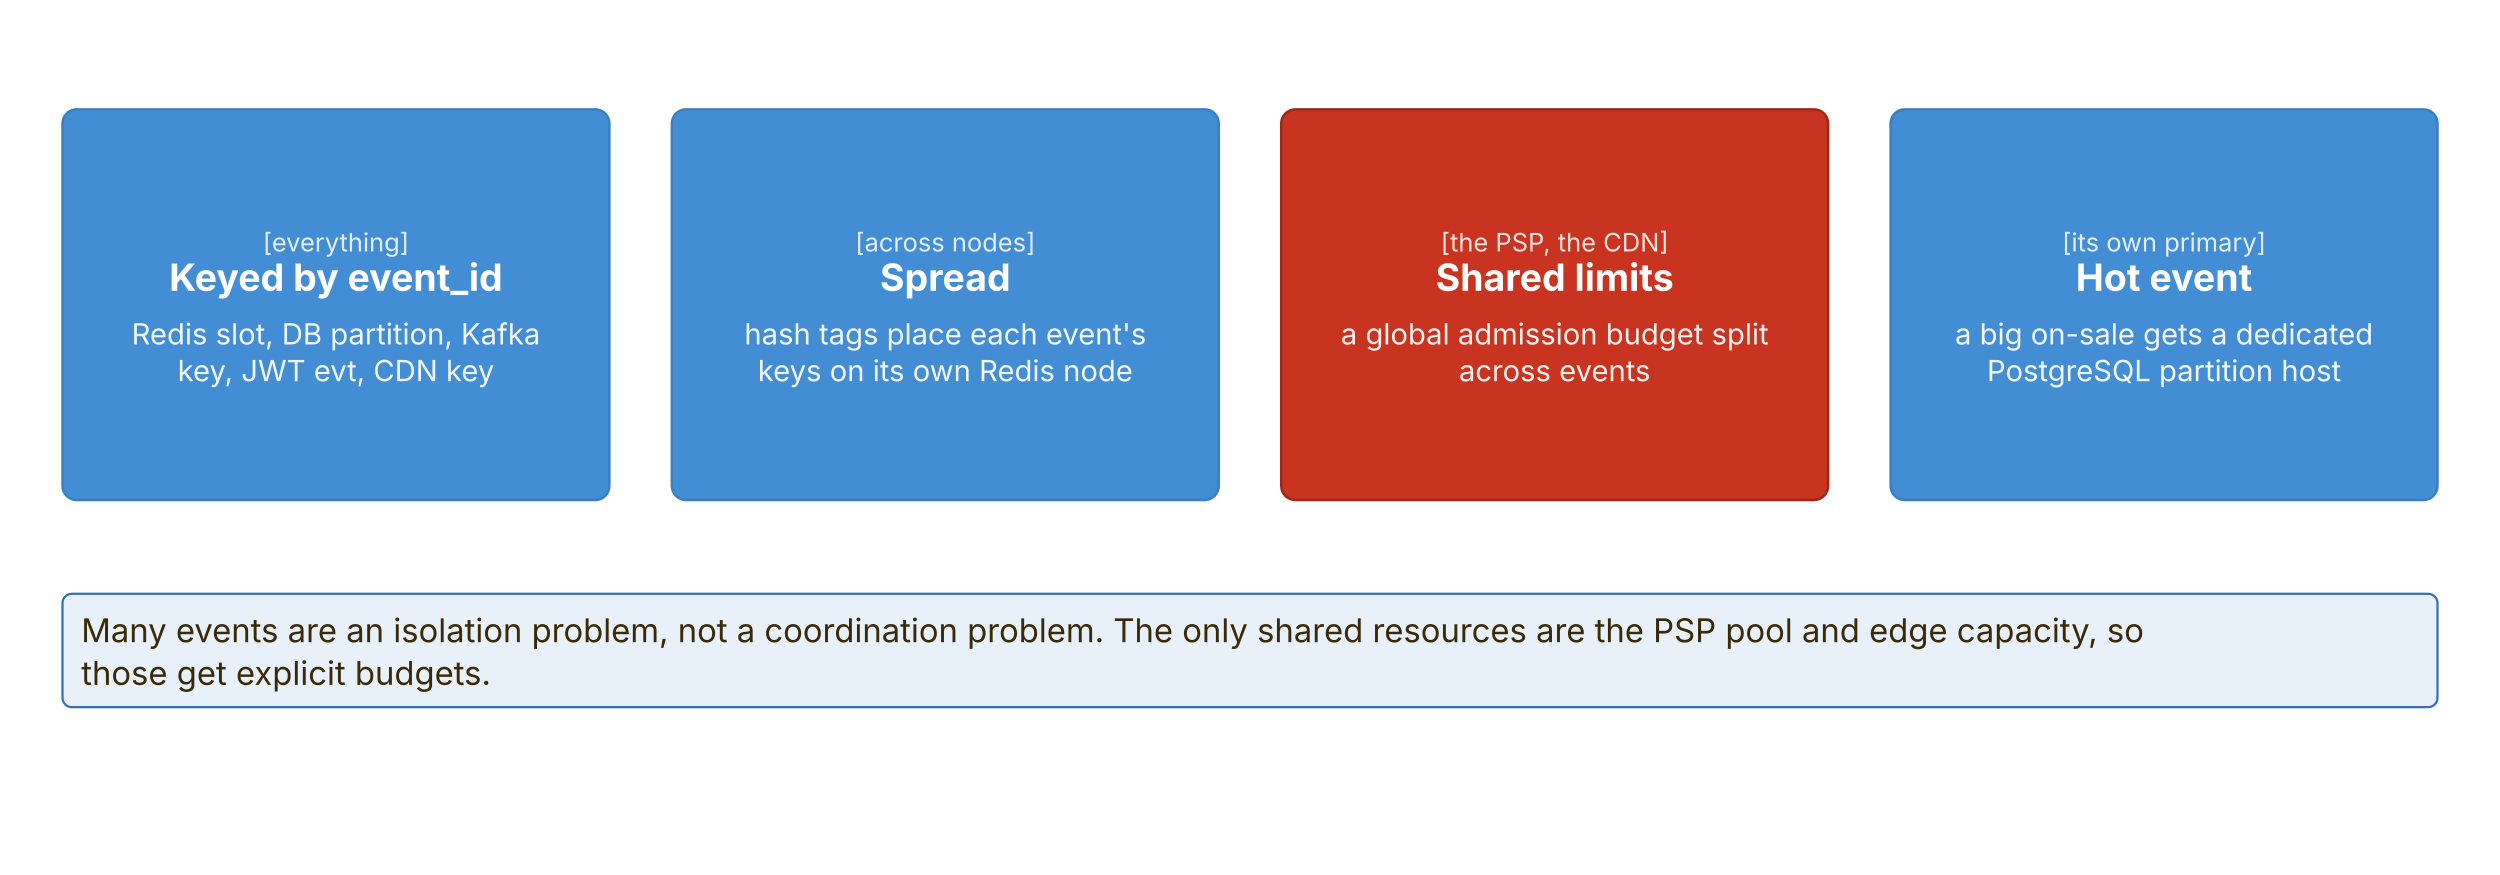
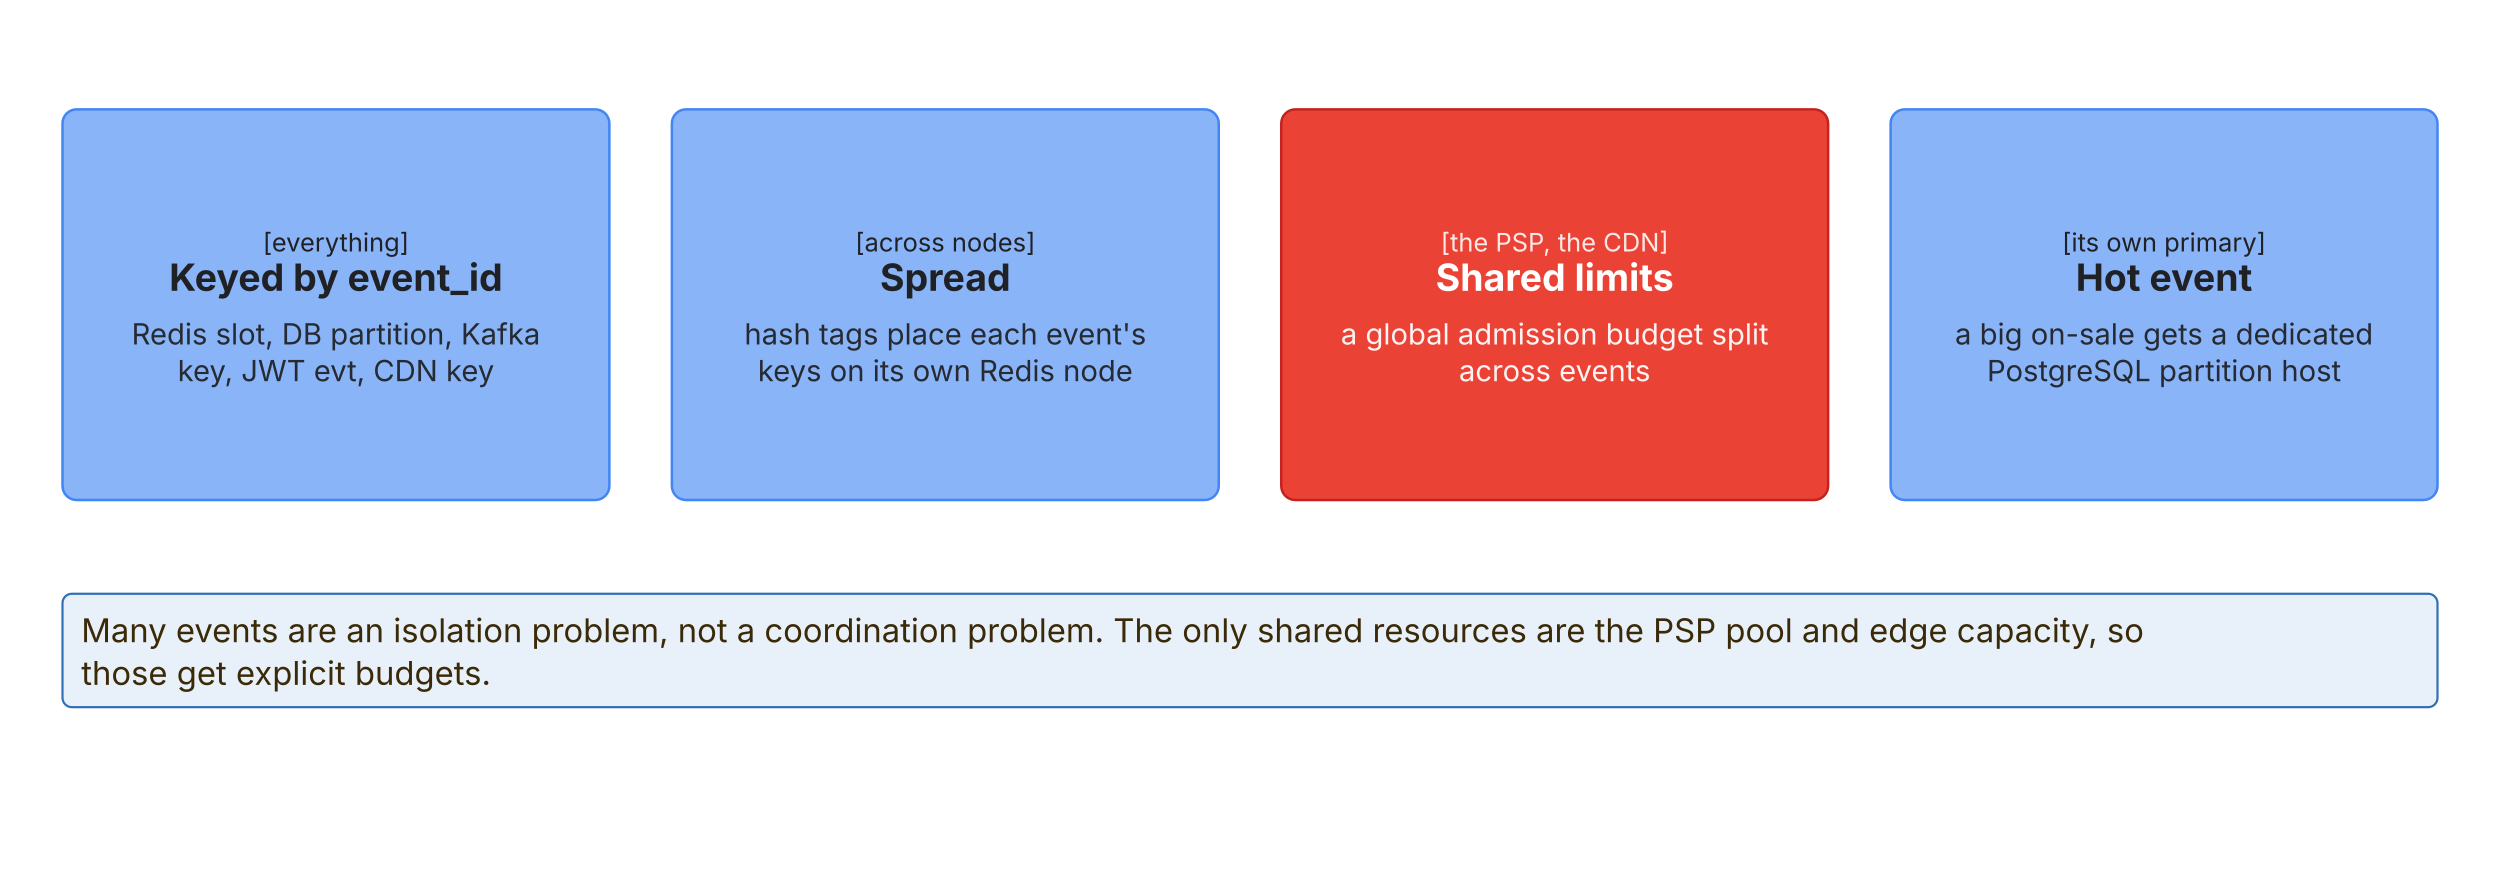
<svg xmlns="http://www.w3.org/2000/svg" class="c4" viewBox="0 0 1600 560" width="1600" height="560">
  <defs>
    <marker id="c4a" viewBox="0 0 10 10" refX="9" refY="5" markerWidth="9" markerHeight="9" orient="auto">
-       <path d="M0,1 L10,5 L0,9 z" fill="#5b6672" />
+       <path d="M0,1 L10,5 L0,9 z" fill="#5f6368" />
    </marker>
    <marker id="c4a-s" viewBox="0 0 10 10" refX="1" refY="5" markerWidth="9" markerHeight="9" orient="auto">
-       <path d="M10,1 L0,5 L10,9 z" fill="#5b6672" />
+       <path d="M10,1 L0,5 L10,9 z" fill="#5f6368" />
    </marker>
  </defs>
  <rect width="1600" height="560" fill="#ffffff" />
-   <rect x="40" y="70" width="350" height="250" rx="9" fill="#438dd5" stroke="#3c7fc0" stroke-width="1.6" />
-   <text x="215.0" y="160.92" text-anchor="middle" font-family="Inter, Helvetica, Arial, sans-serif" font-size="16.3" fill="#e3eefa">[everything]</text>
-   <text x="215.0" y="186.12" text-anchor="middle" font-family="Inter, Helvetica, Arial, sans-serif" font-size="24" font-weight="700" fill="#ffffff">Keyed by event_id</text>
-   <text x="215.0" y="220.44" text-anchor="middle" font-family="Inter, Helvetica, Arial, sans-serif" font-size="18.7" fill="#ffffff" fill-opacity="0.93">Redis slot, DB partition, Kafka</text>
-   <text x="215.0" y="243.96" text-anchor="middle" font-family="Inter, Helvetica, Arial, sans-serif" font-size="18.7" fill="#ffffff" fill-opacity="0.93">key, JWT evt, CDN key</text>
-   <rect x="430" y="70" width="350" height="250" rx="9" fill="#438dd5" stroke="#3c7fc0" stroke-width="1.6" />
-   <text x="605.0" y="160.92" text-anchor="middle" font-family="Inter, Helvetica, Arial, sans-serif" font-size="16.3" fill="#e3eefa">[across nodes]</text>
-   <text x="605.0" y="186.12" text-anchor="middle" font-family="Inter, Helvetica, Arial, sans-serif" font-size="24" font-weight="700" fill="#ffffff">Spread</text>
-   <text x="605.0" y="220.44" text-anchor="middle" font-family="Inter, Helvetica, Arial, sans-serif" font-size="18.7" fill="#ffffff" fill-opacity="0.93">hash tags place each event's</text>
-   <text x="605.0" y="243.96" text-anchor="middle" font-family="Inter, Helvetica, Arial, sans-serif" font-size="18.7" fill="#ffffff" fill-opacity="0.93">keys on its own Redis node</text>
-   <rect x="820" y="70" width="350" height="250" rx="9" fill="#c8341f" stroke="#9d2817" stroke-width="1.6" />
-   <text x="995.0" y="160.92" text-anchor="middle" font-family="Inter, Helvetica, Arial, sans-serif" font-size="16.3" fill="#fde3de">[the PSP, the CDN]</text>
-   <text x="995.0" y="186.12" text-anchor="middle" font-family="Inter, Helvetica, Arial, sans-serif" font-size="24" font-weight="700" fill="#ffffff">Shared limits</text>
-   <text x="995.0" y="220.44" text-anchor="middle" font-family="Inter, Helvetica, Arial, sans-serif" font-size="18.7" fill="#ffffff" fill-opacity="0.93">a global admission budget split</text>
-   <text x="995.0" y="243.96" text-anchor="middle" font-family="Inter, Helvetica, Arial, sans-serif" font-size="18.7" fill="#ffffff" fill-opacity="0.93">across events</text>
-   <rect x="1210" y="70" width="350" height="250" rx="9" fill="#438dd5" stroke="#3c7fc0" stroke-width="1.6" />
-   <text x="1385.0" y="160.92" text-anchor="middle" font-family="Inter, Helvetica, Arial, sans-serif" font-size="16.3" fill="#e3eefa">[its own primary]</text>
-   <text x="1385.0" y="186.12" text-anchor="middle" font-family="Inter, Helvetica, Arial, sans-serif" font-size="24" font-weight="700" fill="#ffffff">Hot event</text>
-   <text x="1385.0" y="220.44" text-anchor="middle" font-family="Inter, Helvetica, Arial, sans-serif" font-size="18.7" fill="#ffffff" fill-opacity="0.93">a big on-sale gets a dedicated</text>
-   <text x="1385.0" y="243.96" text-anchor="middle" font-family="Inter, Helvetica, Arial, sans-serif" font-size="18.7" fill="#ffffff" fill-opacity="0.93">PostgreSQL partition host</text>
-   <rect x="40" y="380" width="1520" height="72.6" rx="6" fill="#e8f0fa" stroke="#2f6fb5" stroke-width="1.4" />
-   <text x="52" y="411.0" font-family="Inter, Helvetica, Arial, sans-serif" font-size="21" fill="#3b2a07">Many events are an isolation problem, not a coordination problem. The only shared resources are the PSP pool and edge capacity, so</text>
-   <text x="52" y="438.3" font-family="Inter, Helvetica, Arial, sans-serif" font-size="21" fill="#3b2a07">those get explicit budgets.</text>
+   <g data-k="n:a">
+     <rect x="40" y="70" width="350" height="250" rx="9" fill="#8ab4f8" stroke="#4285f4" stroke-width="1.6" />
+     <text x="215.0" y="160.92" text-anchor="middle" font-family="Inter, Roboto, sans-serif" font-size="16.3" fill="#202124">[everything]</text>
+     <text x="215.0" y="186.12" text-anchor="middle" font-family="Inter, Roboto, sans-serif" font-size="24" font-weight="700" fill="#202124">Keyed by event_id</text>
+     <text x="215.0" y="220.44" text-anchor="middle" font-family="Inter, Roboto, sans-serif" font-size="18.7" fill="#202124" fill-opacity="0.93">Redis slot, DB partition, Kafka</text>
+     <text x="215.0" y="243.96" text-anchor="middle" font-family="Inter, Roboto, sans-serif" font-size="18.7" fill="#202124" fill-opacity="0.93">key, JWT evt, CDN key</text>
+   </g>
+   <g data-k="n:b">
+     <rect x="430" y="70" width="350" height="250" rx="9" fill="#8ab4f8" stroke="#4285f4" stroke-width="1.6" />
+     <text x="605.0" y="160.92" text-anchor="middle" font-family="Inter, Roboto, sans-serif" font-size="16.3" fill="#202124">[across nodes]</text>
+     <text x="605.0" y="186.12" text-anchor="middle" font-family="Inter, Roboto, sans-serif" font-size="24" font-weight="700" fill="#202124">Spread</text>
+     <text x="605.0" y="220.44" text-anchor="middle" font-family="Inter, Roboto, sans-serif" font-size="18.7" fill="#202124" fill-opacity="0.93">hash tags place each event's</text>
+     <text x="605.0" y="243.96" text-anchor="middle" font-family="Inter, Roboto, sans-serif" font-size="18.7" fill="#202124" fill-opacity="0.93">keys on its own Redis node</text>
+   </g>
+   <g data-k="n:c">
+     <rect x="820" y="70" width="350" height="250" rx="9" fill="#ea4335" stroke="#c5221f" stroke-width="1.6" />
+     <text x="995.0" y="160.92" text-anchor="middle" font-family="Inter, Roboto, sans-serif" font-size="16.3" fill="#fce8e6">[the PSP, the CDN]</text>
+     <text x="995.0" y="186.12" text-anchor="middle" font-family="Inter, Roboto, sans-serif" font-size="24" font-weight="700" fill="#ffffff">Shared limits</text>
+     <text x="995.0" y="220.44" text-anchor="middle" font-family="Inter, Roboto, sans-serif" font-size="18.7" fill="#ffffff" fill-opacity="0.93">a global admission budget split</text>
+     <text x="995.0" y="243.96" text-anchor="middle" font-family="Inter, Roboto, sans-serif" font-size="18.7" fill="#ffffff" fill-opacity="0.93">across events</text>
+   </g>
+   <g data-k="n:d">
+     <rect x="1210" y="70" width="350" height="250" rx="9" fill="#8ab4f8" stroke="#4285f4" stroke-width="1.6" />
+     <text x="1385.0" y="160.92" text-anchor="middle" font-family="Inter, Roboto, sans-serif" font-size="16.3" fill="#202124">[its own primary]</text>
+     <text x="1385.0" y="186.12" text-anchor="middle" font-family="Inter, Roboto, sans-serif" font-size="24" font-weight="700" fill="#202124">Hot event</text>
+     <text x="1385.0" y="220.44" text-anchor="middle" font-family="Inter, Roboto, sans-serif" font-size="18.7" fill="#202124" fill-opacity="0.93">a big on-sale gets a dedicated</text>
+     <text x="1385.0" y="243.96" text-anchor="middle" font-family="Inter, Roboto, sans-serif" font-size="18.7" fill="#202124" fill-opacity="0.93">PostgreSQL partition host</text>
+   </g>
+   <g data-k="note:0">
+     <rect x="40" y="380" width="1520" height="72.6" rx="6" fill="#e8f0fa" stroke="#2f6fb5" stroke-width="1.4" />
+     <text x="52" y="411.0" font-family="Inter, Roboto, sans-serif" font-size="21" fill="#3b2a07">Many events are an isolation problem, not a coordination problem. The only shared resources are the PSP pool and edge capacity, so</text>
+     <text x="52" y="438.3" font-family="Inter, Roboto, sans-serif" font-size="21" fill="#3b2a07">those get explicit budgets.</text>
+   </g>
</svg>
